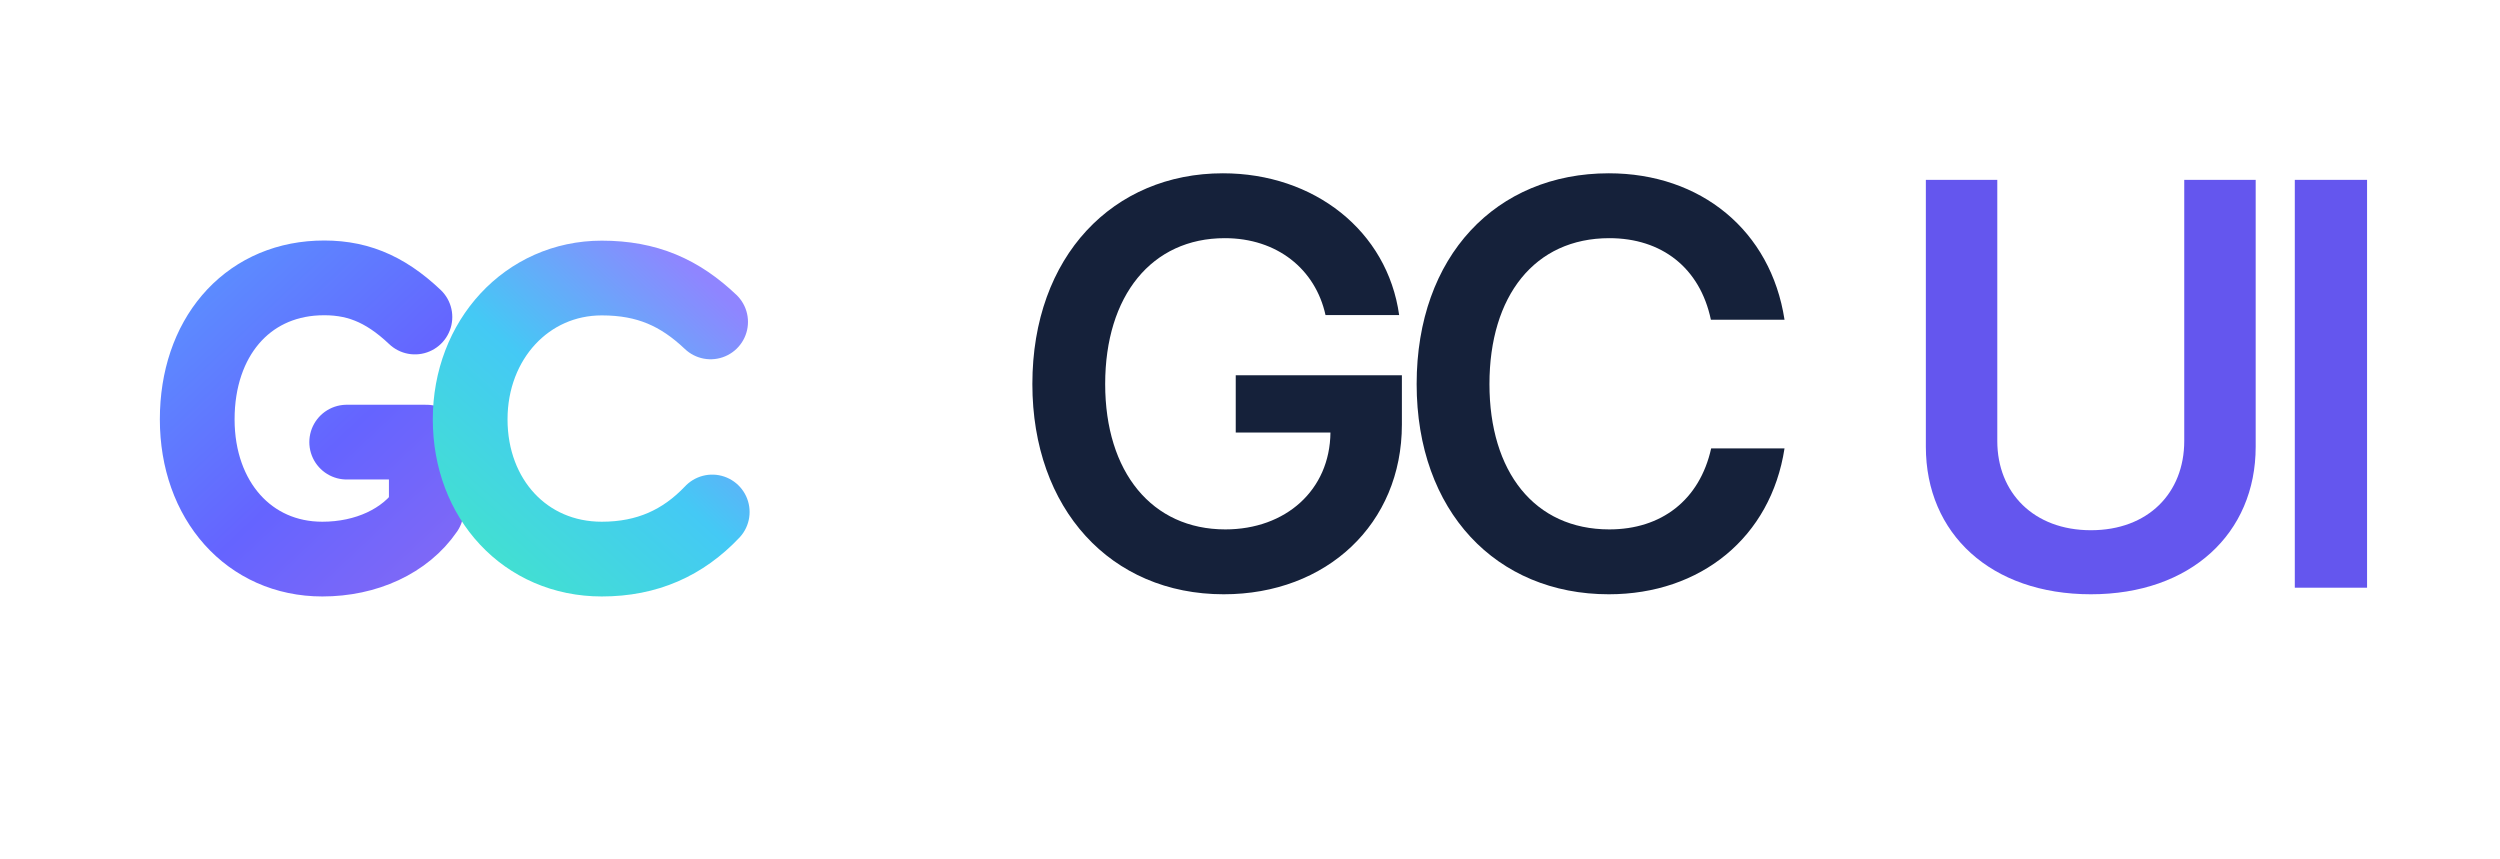
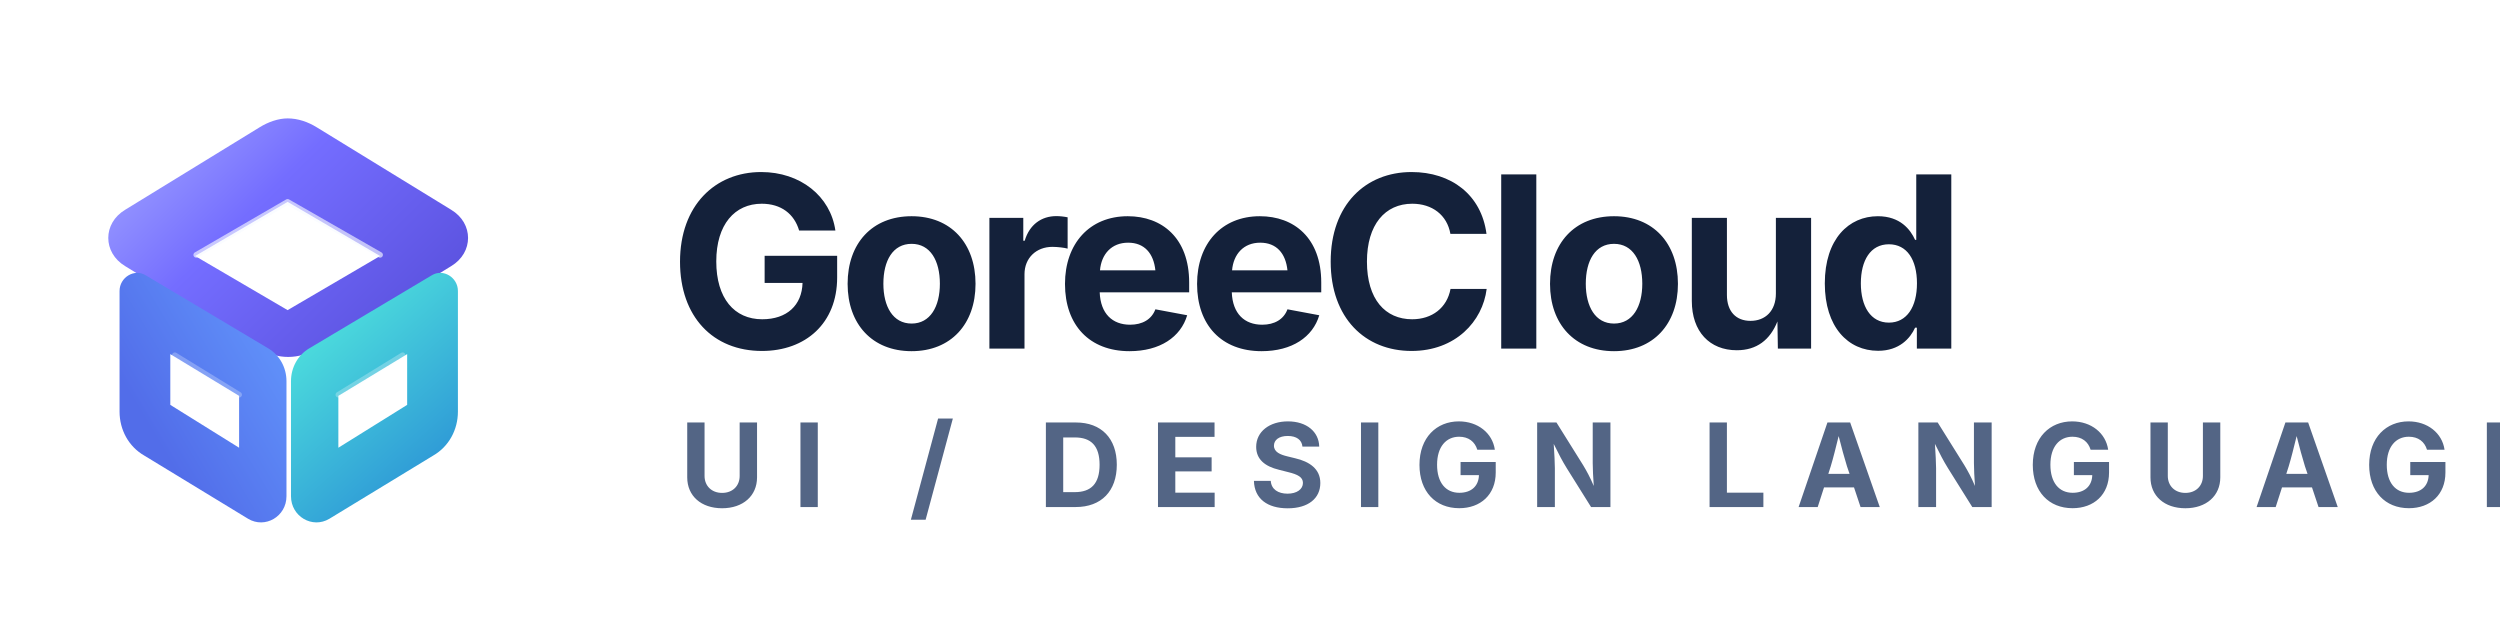
- <svg xmlns="http://www.w3.org/2000/svg" viewBox="0 0 553 190" role="img" aria-labelledby="title desc">
-   <svg x="12" y="4" width="184" height="184" viewBox="0 0 512 512">
+ <svg xmlns="http://www.w3.org/2000/svg" viewBox="0 0 710 180" role="img" aria-labelledby="title desc">
+   <svg x="0" y="8" width="164" height="164" viewBox="0 0 512 512">
    <defs>
-       <linearGradient id="iris" x1="93" y1="169" x2="255" y2="341" gradientUnits="userSpaceOnUse">
-         <stop stop-color="#5C8BFF" />
-         <stop offset=".52" stop-color="#6564FF" />
-         <stop offset="1" stop-color="#8369F5" />
+       <linearGradient id="violet" x1="84" y1="84" x2="382" y2="386" gradientUnits="userSpaceOnUse">
+         <stop stop-color="#A9AEFF" />
+         <stop offset=".36" stop-color="#746DFF" />
+         <stop offset="1" stop-color="#4D43CD" />
      </linearGradient>
-       <linearGradient id="aqua" x1="258" y1="326" x2="404" y2="164" gradientUnits="userSpaceOnUse">
-         <stop stop-color="#42E0D1" />
-         <stop offset=".49" stop-color="#44C9F5" />
-         <stop offset="1" stop-color="#8F85FF" />
+       <linearGradient id="cyan" x1="156" y1="122" x2="414" y2="416" gradientUnits="userSpaceOnUse">
+         <stop stop-color="#99FFF0" />
+         <stop offset=".45" stop-color="#4FE3DD" />
+         <stop offset="1" stop-color="#2789D5" />
+       </linearGradient>
+       <linearGradient id="blue" x1="94" y1="290" x2="378" y2="120" gradientUnits="userSpaceOnUse">
+         <stop stop-color="#526DE9" />
+         <stop offset=".52" stop-color="#649BFE" />
+         <stop offset="1" stop-color="#B9DAFF" />
      </linearGradient>
    </defs>
-     <path d="M222 184c-19-18-37-25-60-24-44 2-74 37-74 87 0 50 32 86 77 86 27 0 51-11 64-30v-42h-49" fill="none" stroke="url(#iris)" stroke-width="46" stroke-linecap="round" stroke-linejoin="round" />
-     <path d="M404 187c-19-18-39-27-67-27-46 0-81 38-81 87 0 49 34 86 81 86 28 0 50-10 68-29" fill="none" stroke="url(#aqua)" stroke-width="46" stroke-linecap="round" stroke-linejoin="round" />
+     <g stroke-linejoin="round" stroke-linecap="round">
+       <path d="M255 80c9 0 18 3 26 8l119 73c20 12 20 38 0 50l-119 73c-16 10-35 10-51 0l-119-73c-20-12-20-38 0-50l119-73c8-5 17-8 25-8Zm0 74-82 48 82 48 82-48-82-48Z" fill="url(#violet)" fill-rule="evenodd" />
+       <path d="M106 233c0-12 13-20 23-14l109 65c10 6 16 17 16 29v102c0 18-19 29-34 20l-92-56c-14-8-22-23-22-39V233Zm45 56v45l61 38v-46l-61-37Z" fill="url(#blue)" fill-rule="evenodd" />
+       <path d="M406 233c0-12-13-20-23-14l-109 65c-10 6-16 17-16 29v102c0 18 19 29 34 20l92-56c14-8 22-23 22-39V233Zm-45 56-61 37v46l61-38v-45Z" fill="url(#cyan)" fill-rule="evenodd" />
+       <path d="m174 201 81-47 82 47" fill="none" stroke="#F7FAFF" stroke-opacity=".64" stroke-width="5" />
+       <path d="m155 290 57 35M357 290l-57 35" fill="none" stroke="#F7FAFF" stroke-opacity=".28" stroke-width="5" />
+     </g>
  </svg>
-   <g fill="#15213A">
-     <path transform="translate(224.000 130.000) scale(0.0605469 -0.0605469)" d="M771 -24C1147 -24 1422 233 1422 596V776H815V567H1161C1159 356 997 213 777 213C509 213 338 422 338 744C338 1067 508 1277 775 1277C966 1277 1106 1164 1143 996H1412C1369 1304 1101 1514 768 1514C368 1514 72 1212 72 744C72 288 358 -24 771 -24Z" />
-     <path transform="translate(309.002 130.000) scale(0.0605469 -0.0605469)" d="M774 -24C1110 -24 1366 184 1416 509H1148C1106 320 966 213 776 213C502 213 338 424 338 744C338 1066 503 1277 776 1277C967 1277 1107 1169 1147 979H1416C1366 1305 1110 1514 774 1514C363 1514 72 1212 72 744C72 279 363 -24 774 -24Z" />
-   </g>
-   <g fill="#6456EE">
-     <path transform="translate(418.854 130.000) scale(0.0605469 -0.0605469)" d="M721 -24C1085 -24 1323 198 1323 515V1490H1062V536C1062 346 930 210 721 210C512 210 379 347 379 536V1490H118V515C118 197 356 -24 721 -24Z" />
-     <path transform="translate(500.102 130.000) scale(0.0605469 -0.0605469)" d="M388 1490H124V0H388Z" />
-   </g>
+   <text x="190" y="99" font-family="system-ui,-apple-system,Segoe UI,sans-serif" font-weight="750" font-size="68" letter-spacing="-3" fill="#14213A">GoreeCloud</text>
+   <text x="193" y="144" font-family="system-ui,-apple-system,Segoe UI,sans-serif" font-weight="700" font-size="33" letter-spacing="8" fill="#536585">UI / DESIGN LANGUAGE</text>
</svg>
